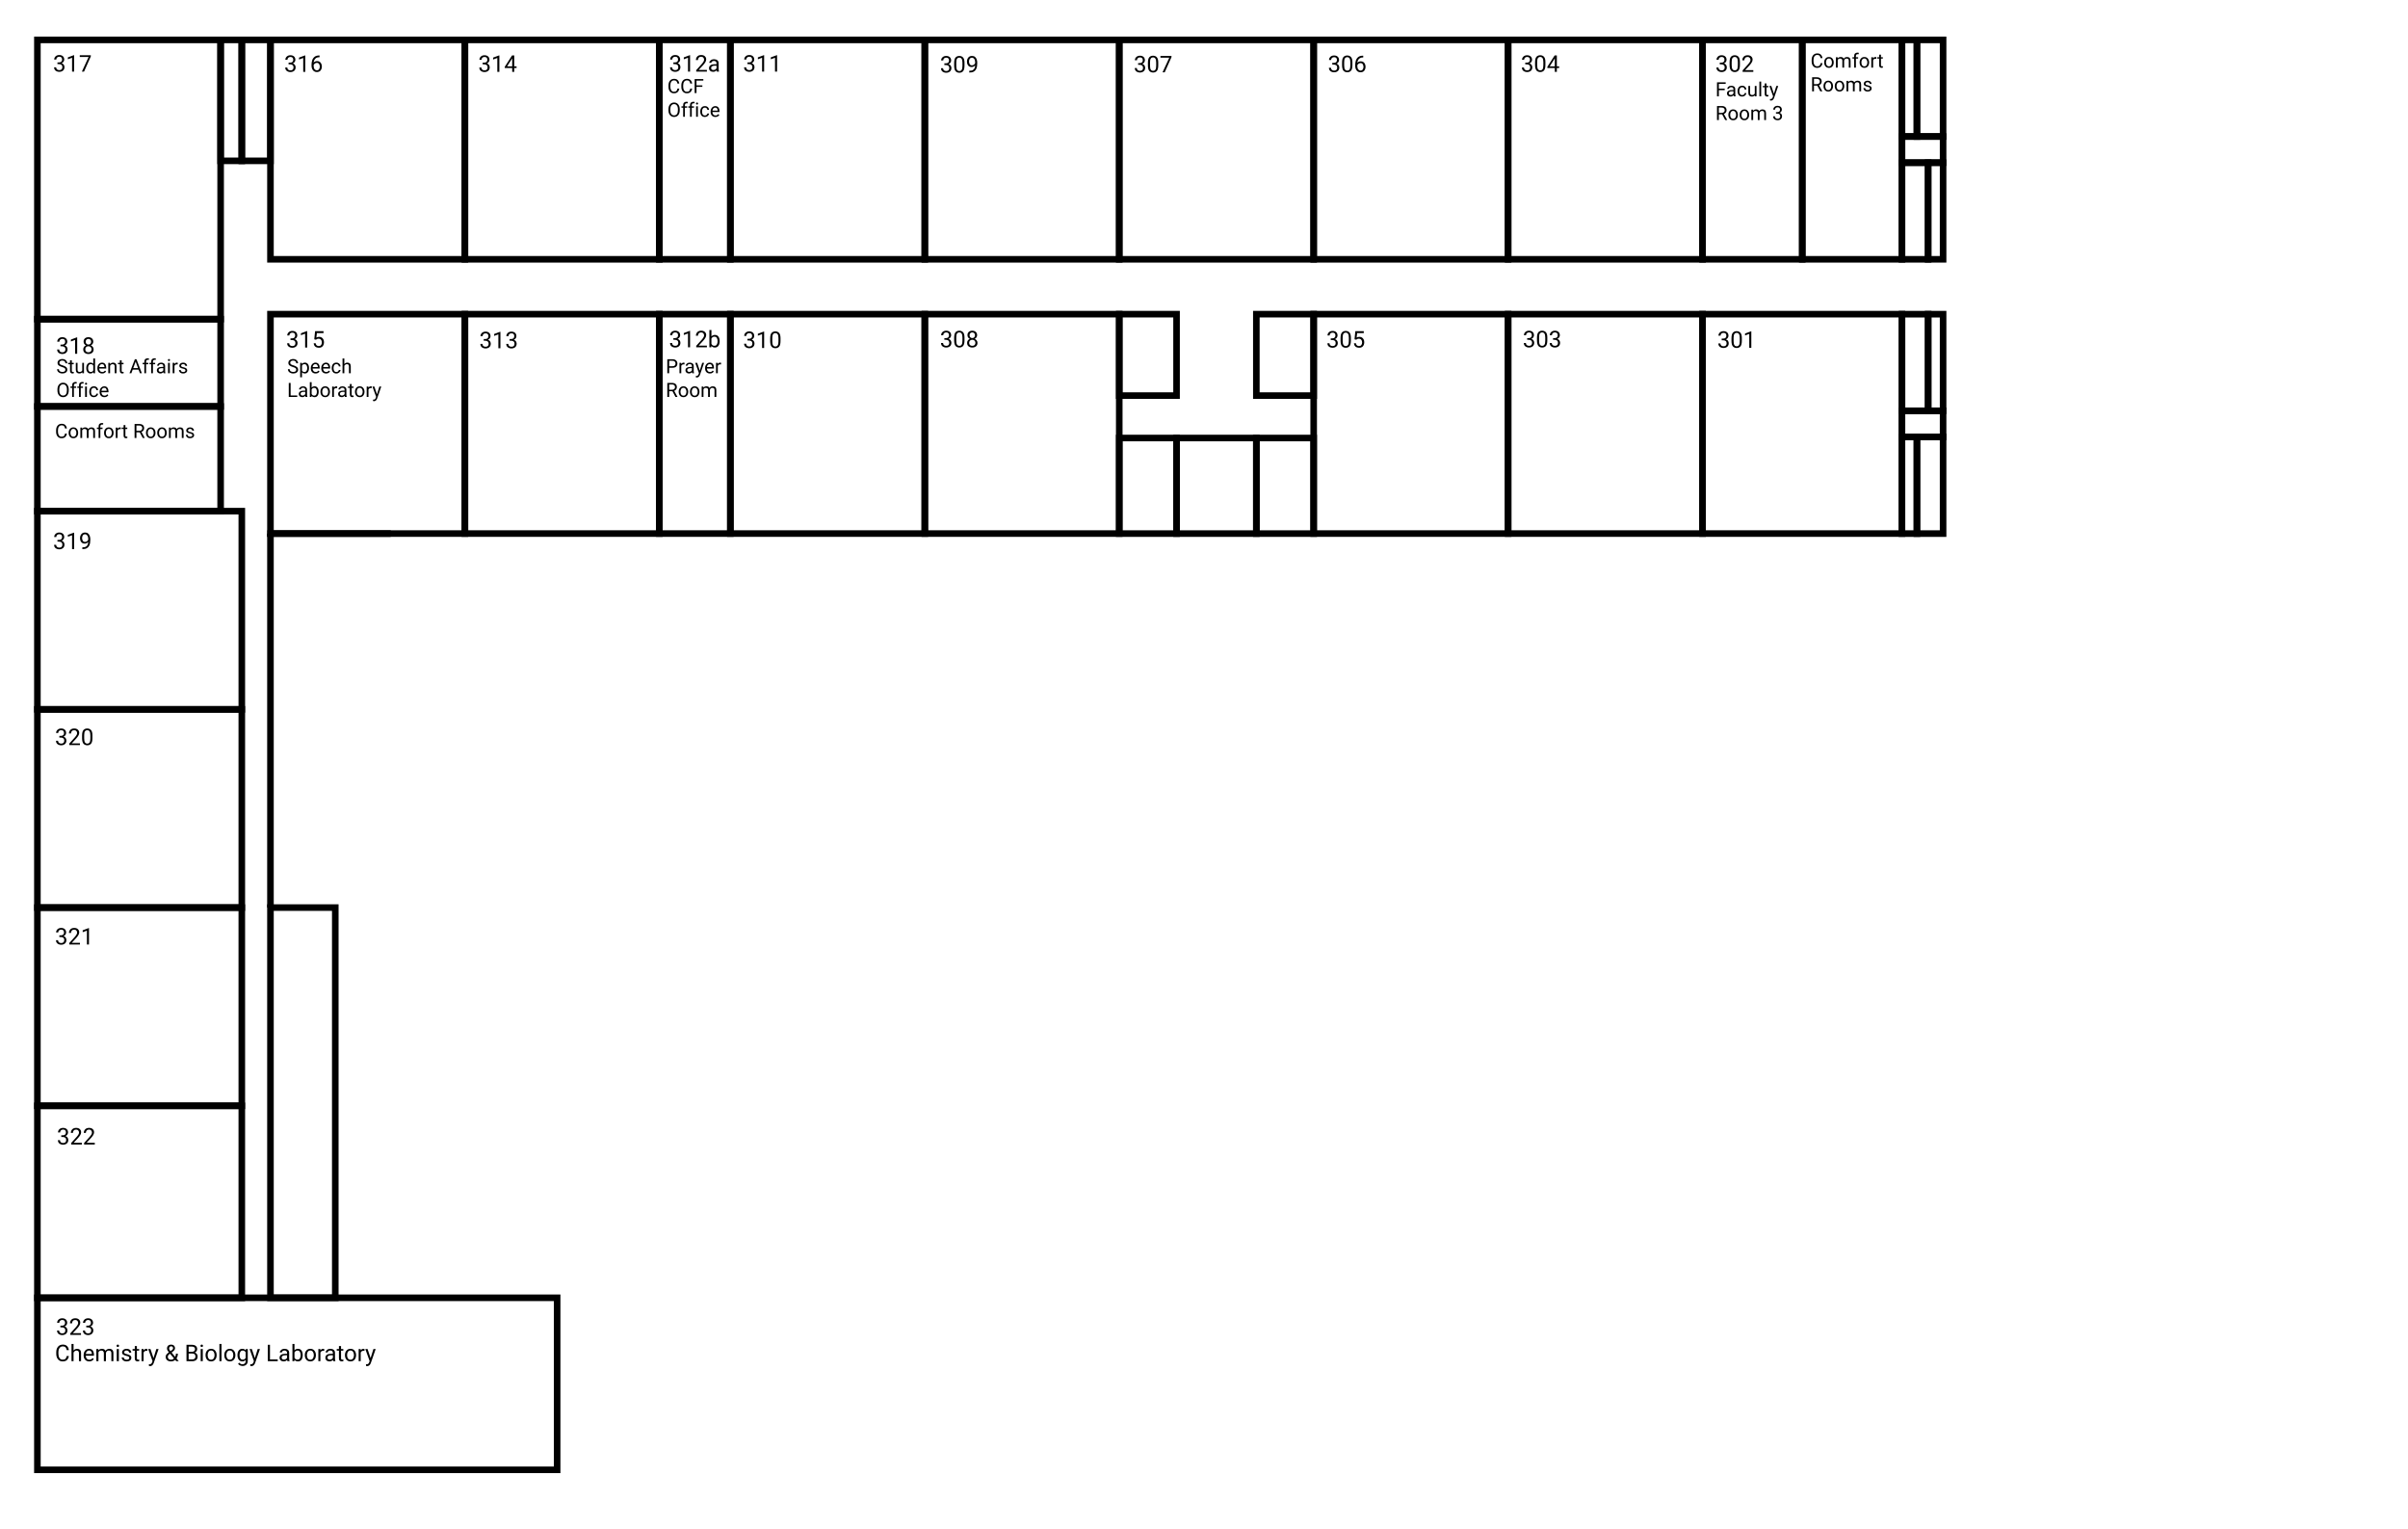
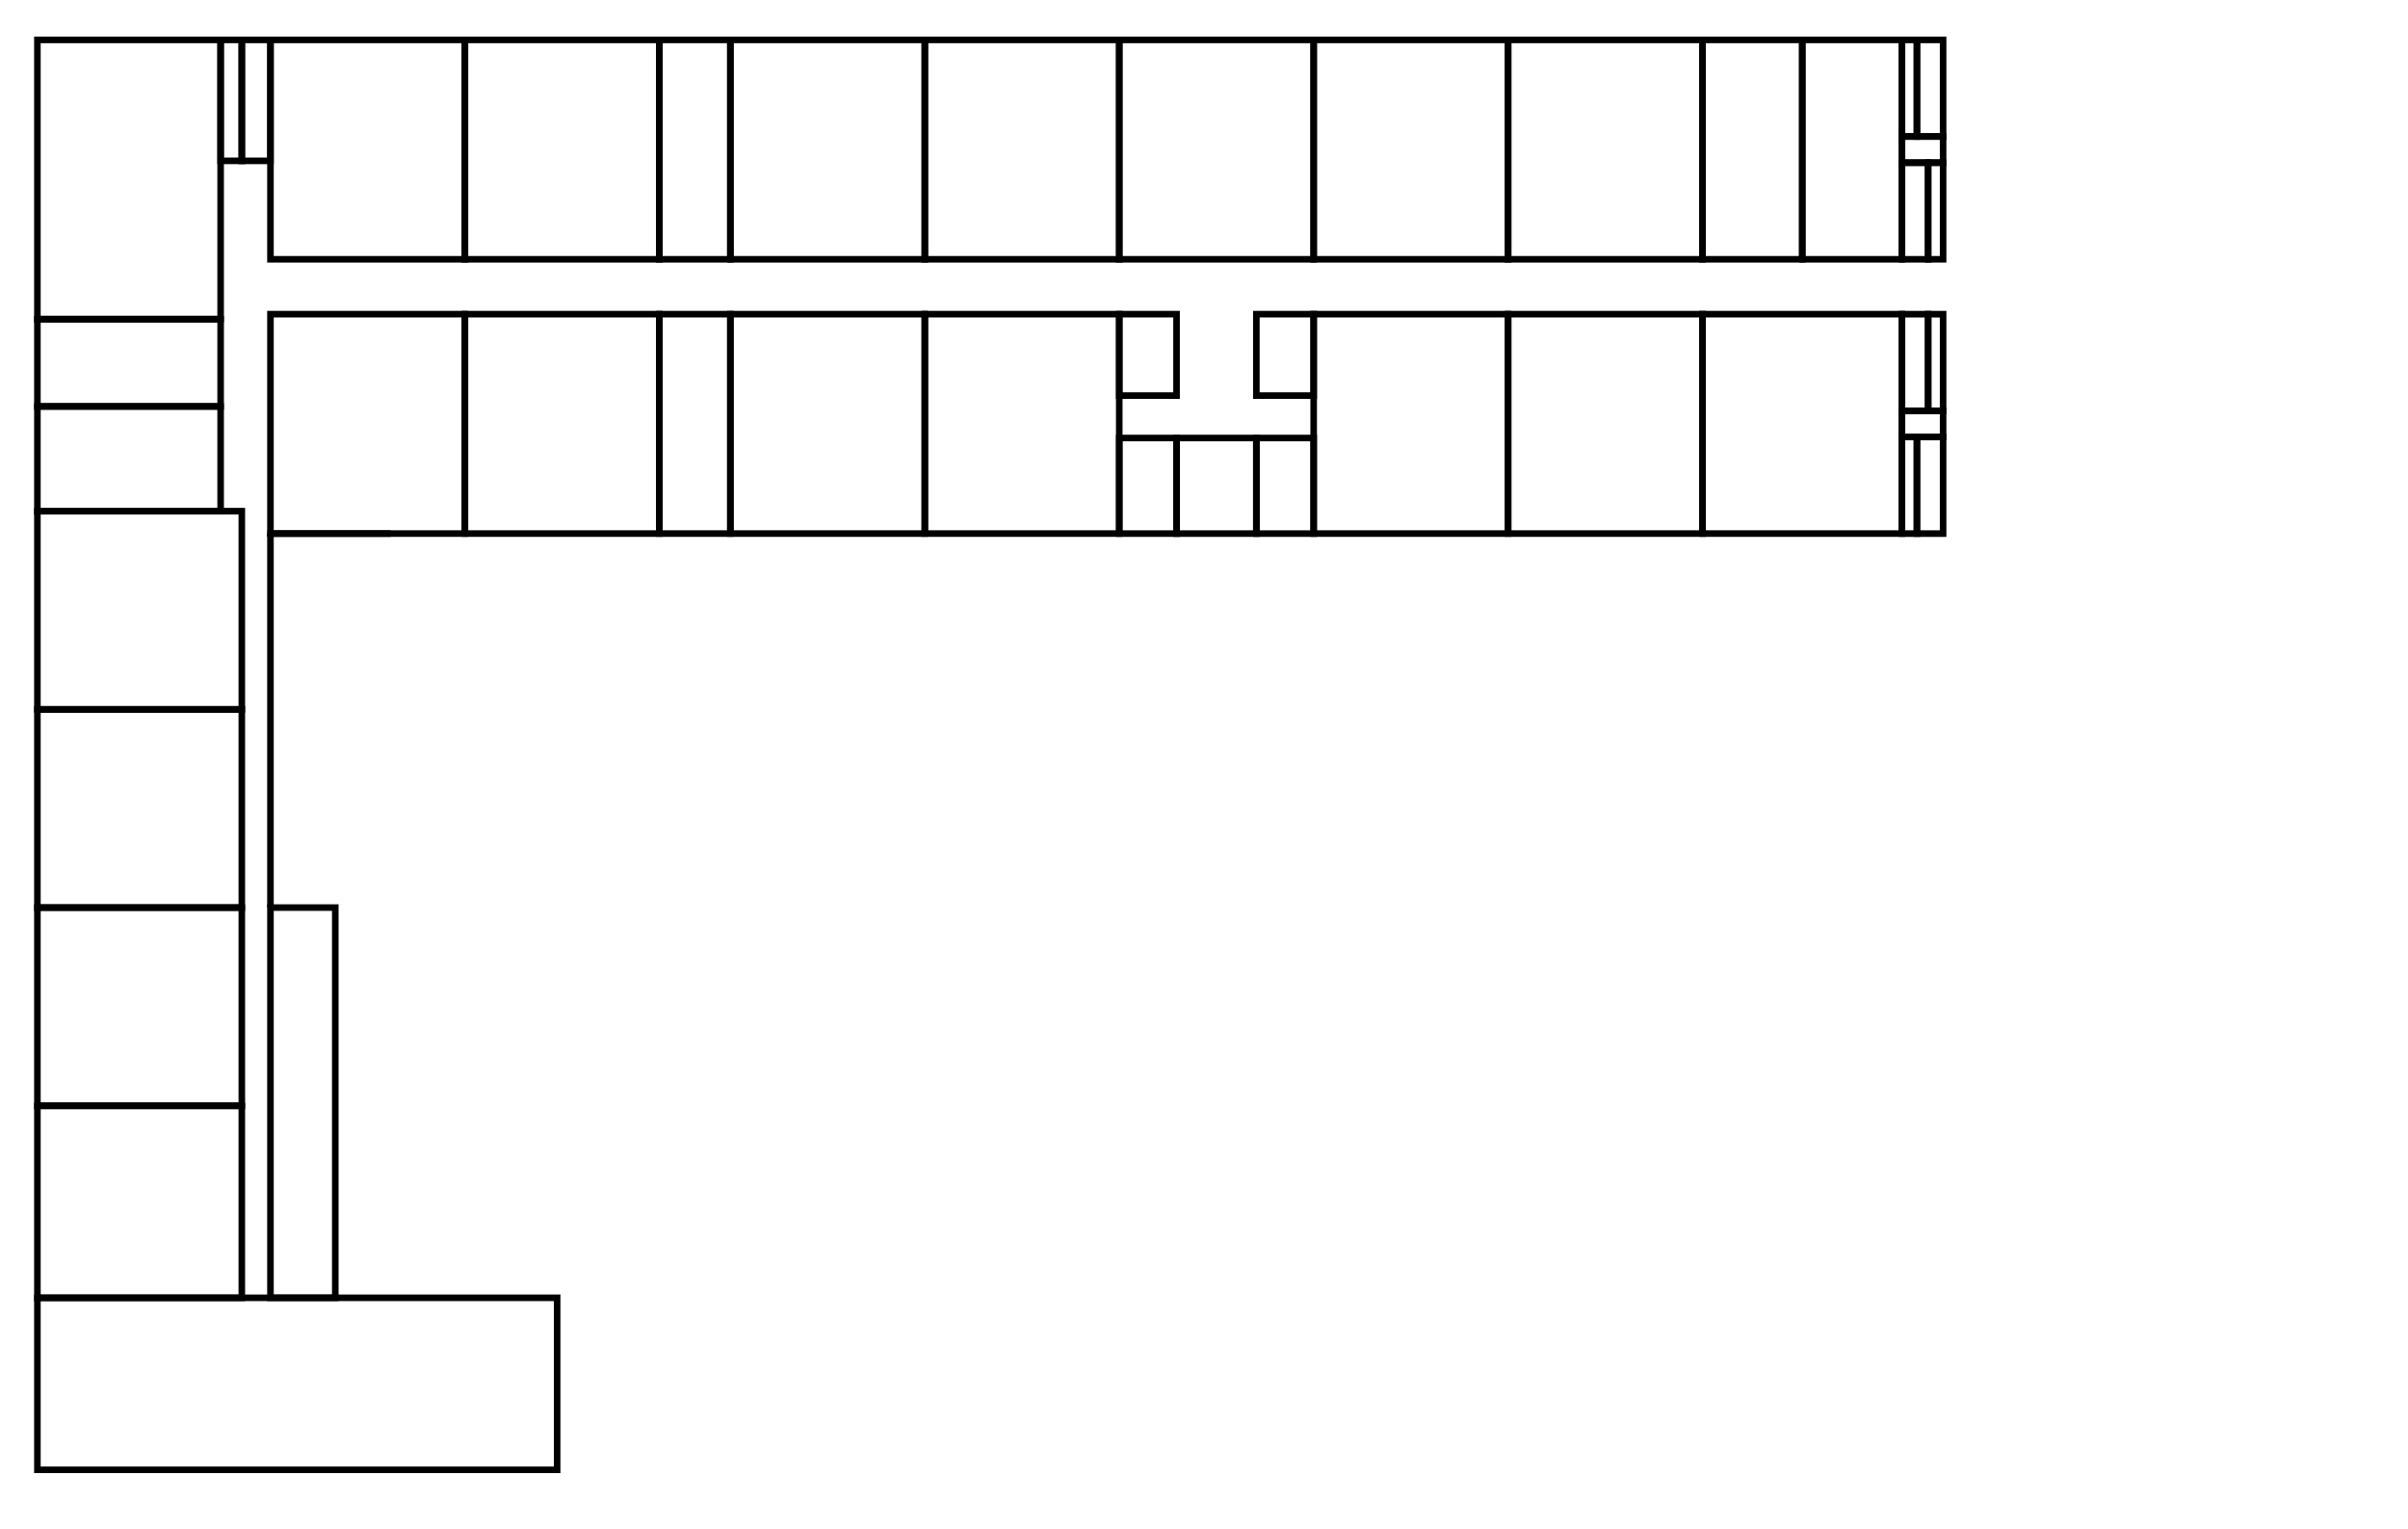
<svg xmlns="http://www.w3.org/2000/svg" viewBox="0 0 732.13 464.59">
  <defs>
-     <style>.cls-1{fill:none;stroke:#000;stroke-miterlimit:10;stroke-width:2px;}.cls-2{font-size:6px;}.cls-2,.cls-8{font-family:Roboto-Regular, Roboto;}.cls-3{letter-spacing:-0.02em;}.cls-4{letter-spacing:0.02em;}.cls-5{letter-spacing:-0.02em;}.cls-6{letter-spacing:-0.01em;}.cls-7{letter-spacing:-0.01em;}.cls-8{font-size:7px;}.cls-9{letter-spacing:0.01em;}.cls-10{letter-spacing:-0.01em;}.cls-11{letter-spacing:0.01em;}.cls-12{letter-spacing:0em;}</style>
+     <style>.cls-1{fill:none;stroke:#000;stroke-miterlimit:10;stroke-width:2px;}</style>
  </defs>
  <g id="Layer_2" data-name="Layer 2">
    <rect class="cls-1" x="547.96" y="12.13" width="30.32" height="66.69" />
    <rect class="cls-1" x="517.64" y="12.13" width="30.32" height="66.69" />
    <rect class="cls-1" x="458.53" y="12.13" width="59.12" height="66.69" />
    <rect class="cls-1" x="399.41" y="12.13" width="59.12" height="66.69" />
    <rect class="cls-1" x="340.29" y="12.13" width="59.12" height="66.69" />
    <rect class="cls-1" x="281.18" y="12.13" width="59.12" height="66.69" />
    <rect class="cls-1" x="222.06" y="12.13" width="59.12" height="66.69" />
    <rect class="cls-1" x="200.46" y="12.13" width="21.6" height="66.69" />
    <rect class="cls-1" x="141.35" y="12.13" width="59.12" height="66.69" />
    <rect class="cls-1" x="82.23" y="12.13" width="59.12" height="66.69" />
    <rect class="cls-1" x="11.37" y="12.13" width="55.71" height="84.88" />
    <rect class="cls-1" x="11.37" y="97.01" width="55.71" height="26.53" />
    <rect class="cls-1" x="11.37" y="123.54" width="55.71" height="31.83" />
    <rect class="cls-1" x="11.37" y="155.37" width="62.15" height="60.25" />
    <rect class="cls-1" x="11.37" y="215.62" width="62.15" height="60.25" />
    <rect class="cls-1" x="11.37" y="394.48" width="158.02" height="52.29" />
    <rect class="cls-1" x="517.64" y="95.49" width="60.63" height="66.69" />
    <rect class="cls-1" x="458.53" y="95.49" width="59.12" height="66.69" />
    <rect class="cls-1" x="281.18" y="95.49" width="59.12" height="66.69" />
    <rect class="cls-1" x="399.41" y="95.49" width="59.12" height="66.69" />
    <rect class="cls-1" x="578.27" y="12.13" width="4.55" height="29.37" />
    <rect class="cls-1" x="582.82" y="12.13" width="7.96" height="29.37" />
    <rect class="cls-1" x="586.23" y="49.45" width="4.55" height="29.37" />
    <rect class="cls-1" x="578.27" y="49.45" width="7.96" height="29.37" />
    <rect class="cls-1" x="578.27" y="41.49" width="12.51" height="7.96" />
    <rect class="cls-1" x="586.23" y="95.49" width="4.55" height="29.37" transform="translate(1177.01 220.36) rotate(-180)" />
    <rect class="cls-1" x="578.27" y="95.49" width="7.96" height="29.37" transform="translate(1164.51 220.36) rotate(-180)" />
    <rect class="cls-1" x="578.27" y="132.82" width="4.55" height="29.37" transform="translate(1161.09 295.01) rotate(-180)" />
    <rect class="cls-1" x="582.82" y="132.82" width="7.96" height="29.37" transform="translate(1173.6 295.01) rotate(-180)" />
    <rect class="cls-1" x="578.27" y="124.86" width="12.51" height="7.96" transform="translate(1169.05 257.68) rotate(-180)" />
    <rect class="cls-1" x="340.29" y="95.49" width="17.43" height="24.76" />
    <rect class="cls-1" x="381.98" y="95.49" width="17.43" height="24.76" />
    <rect class="cls-1" x="381.98" y="133.14" width="17.43" height="29.05" />
    <rect class="cls-1" x="340.29" y="133.14" width="17.43" height="29.05" />
    <rect class="cls-1" x="357.73" y="133.14" width="24.25" height="29.05" />
    <line class="cls-1" x1="82.23" y1="162.19" x2="82.23" y2="275.87" />
    <rect class="cls-1" x="82.23" y="275.87" width="19.71" height="118.61" />
    <line class="cls-1" x1="118.79" y1="162.19" x2="81.28" y2="162.19" />
    <rect class="cls-1" x="73.52" y="12.13" width="8.72" height="36.76" />
    <rect class="cls-1" x="67.07" y="12.13" width="6.44" height="36.76" />
    <rect class="cls-1" x="141.35" y="95.49" width="59.12" height="66.69" />
    <rect class="cls-1" x="82.23" y="95.49" width="59.12" height="66.69" />
    <rect class="cls-1" x="222.06" y="95.49" width="59.12" height="66.69" />
    <rect class="cls-1" x="200.46" y="95.49" width="21.6" height="66.69" />
    <rect class="cls-1" x="11.37" y="275.87" width="62.15" height="60.25" />
    <rect class="cls-1" x="11.37" y="336.13" width="62.15" height="58.36" />
  </g>
-   <g id="Layer_4" data-name="Layer 4">
-     <text class="cls-2" transform="translate(521.54 29.29)">
-       <tspan class="cls-3">F</tspan>
-       <tspan x="3.22" y="0">aculty</tspan>
-       <tspan x="0" y="7.2">Room 3</tspan>
-     </text>
-     <text class="cls-2" transform="translate(550.46 20.56)">Comfo<tspan class="cls-4" x="18.09" y="0">r</tspan>
-       <tspan x="20.27" y="0">t</tspan>
-       <tspan x="0" y="7.2">Rooms</tspan>
-     </text>
-     <text class="cls-2" transform="translate(202.39 113.46)">P<tspan class="cls-5" x="3.79" y="0">r</tspan>
-       <tspan class="cls-6" x="5.7" y="0">a</tspan>
-       <tspan class="cls-7" x="8.92" y="0">y</tspan>
-       <tspan x="11.72" y="0">er</tspan>
-       <tspan x="0" y="7.2">Room</tspan>
-     </text>
-     <text class="cls-2" transform="translate(16.7 133.14)">Comfo<tspan class="cls-4" x="18.09" y="0">r</tspan>
-       <tspan x="20.27" y="0">t Rooms</tspan>
-     </text>
-     <text class="cls-8" transform="translate(16.7 413.75)">Chemist<tspan class="cls-9" x="25.85" y="0">r</tspan>
-       <tspan x="28.28" y="0">y &amp; Biology Labo</tspan>
-       <tspan class="cls-5" x="79.61" y="0">r</tspan>
-       <tspan x="81.85" y="0">a</tspan>
-       <tspan class="cls-10" x="85.65" y="0">t</tspan>
-       <tspan x="87.87" y="0">o</tspan>
-       <tspan class="cls-11" x="91.86" y="0">r</tspan>
-       <tspan class="cls-12" x="94.29" y="0">y</tspan>
-     </text>
-     <text class="cls-2" transform="translate(202.89 28.29)">CCF<tspan x="0" y="7.2">Office</tspan>
-     </text>
-     <text class="cls-2" transform="translate(87.3 113.46)">Speech<tspan x="0" y="7.2">Labo</tspan>
-       <tspan class="cls-5" x="13.28" y="7.2">r</tspan>
-       <tspan x="15.19" y="7.2">a</tspan>
-       <tspan class="cls-10" x="18.46" y="7.2">t</tspan>
-       <tspan x="20.36" y="7.2">o</tspan>
-       <tspan class="cls-11" x="23.78" y="7.2">r</tspan>
-       <tspan x="25.86" y="7.2">y</tspan>
-     </text>
-     <text class="cls-2" transform="translate(17.12 113.46)">Student Affairs<tspan x="0" y="7.2">Office</tspan>
-     </text>
-   </g>
-   <g id="Layer_3" data-name="Layer 3">
-     <text class="cls-8" transform="translate(522.12 105.71)">301</text>
-     <text class="cls-8" transform="translate(521.54 21.84)">302</text>
-     <text class="cls-8" transform="translate(462.4 21.84)">304</text>
-     <text class="cls-8" transform="translate(462.98 105.57)">303</text>
-     <text class="cls-8" transform="translate(403.72 21.91)">306</text>
-     <text class="cls-8" transform="translate(403.26 105.64)">305</text>
-     <text class="cls-8" transform="translate(344.69 21.98)">307</text>
-     <text class="cls-8" transform="translate(285.78 22.05)">309</text>
-     <text class="cls-8" transform="translate(225.91 21.77)">311</text>
-     <text class="cls-8" transform="translate(203.39 105.57)">312b</text>
-     <text class="cls-8" transform="translate(203.39 21.77)">312a</text>
-     <text class="cls-8" transform="translate(145.41 21.84)">314</text>
-     <text class="cls-8" transform="translate(86.4 21.84)">316</text>
-     <text class="cls-8" transform="translate(16.12 21.77)">317</text>
-     <text class="cls-8" transform="translate(17.05 107.54)">318</text>
-     <text class="cls-8" transform="translate(16.12 166.91)">319</text>
-     <text class="cls-8" transform="translate(16.7 226.48)">320</text>
-     <text class="cls-8" transform="translate(225.91 105.78)">310</text>
-     <text class="cls-8" transform="translate(285.78 105.57)">308</text>
-     <text class="cls-8" transform="translate(145.73 105.85)">313</text>
-     <text class="cls-8" transform="translate(86.98 105.64)">315</text>
-     <text class="cls-8" transform="translate(16.7 287.1)">321</text>
-     <text class="cls-8" transform="translate(17.28 347.88)">322</text>
-     <text class="cls-8" transform="translate(17.02 405.75)">323</text>
-   </g>
</svg>
